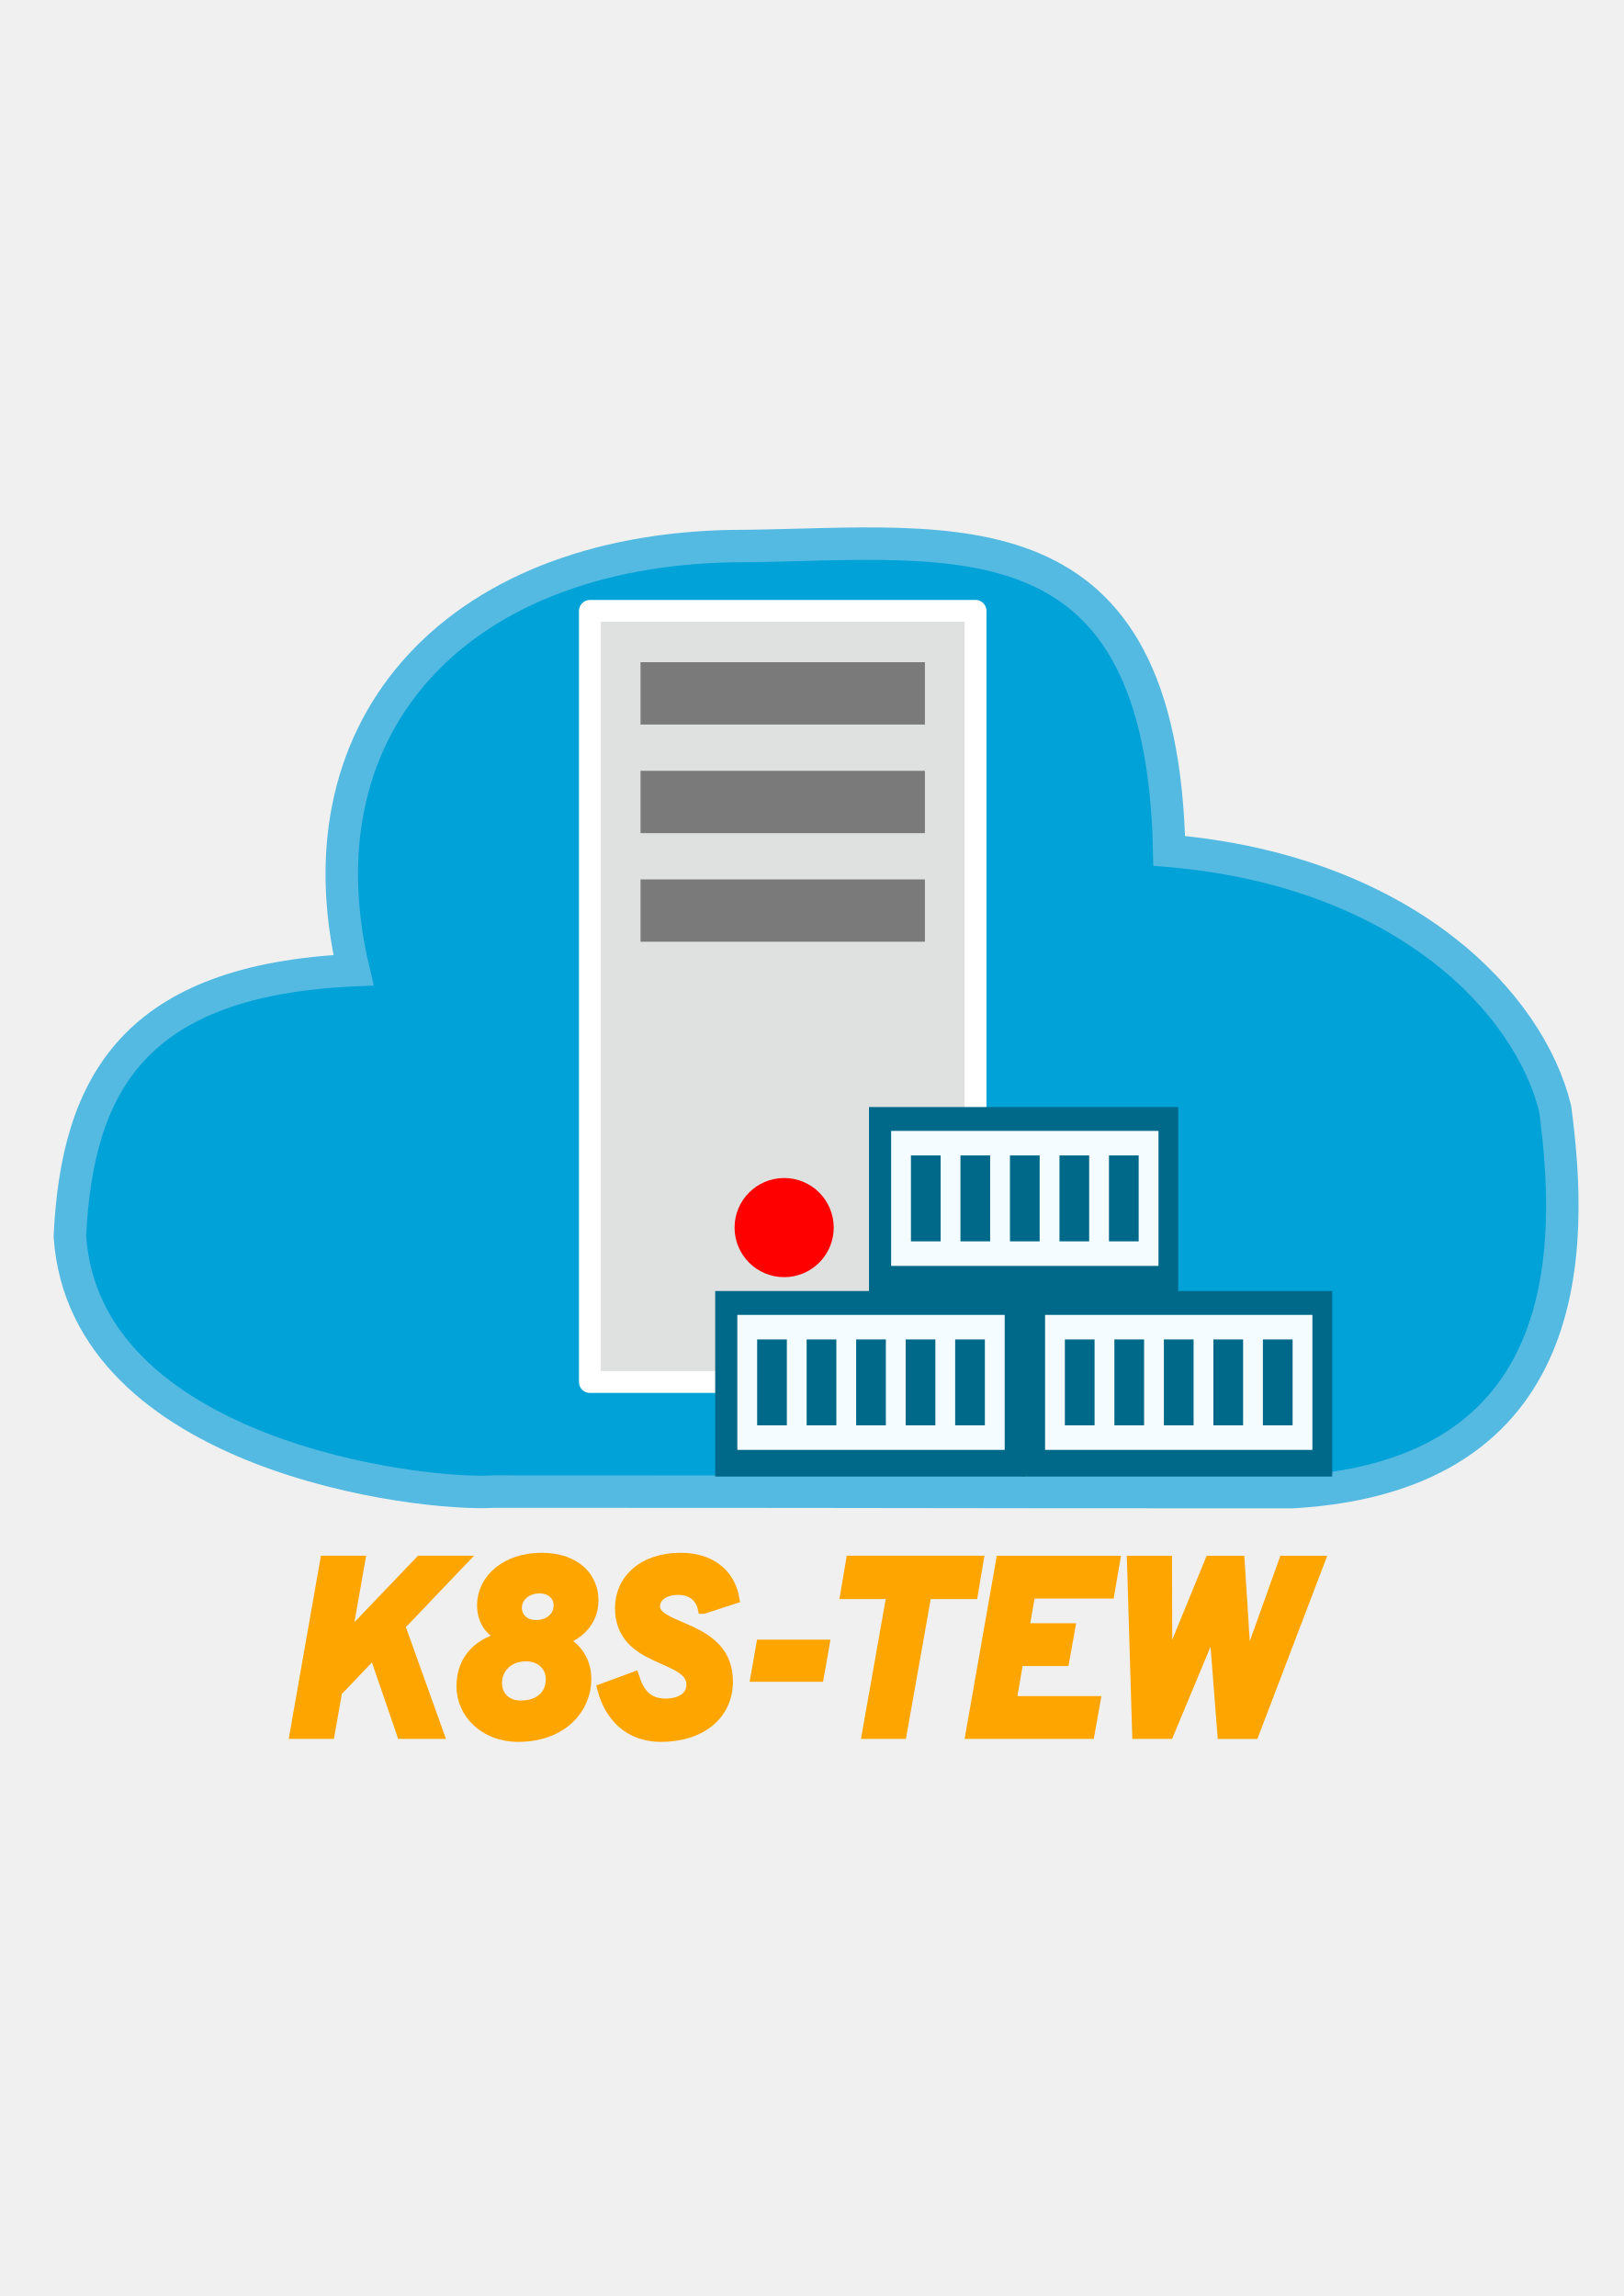
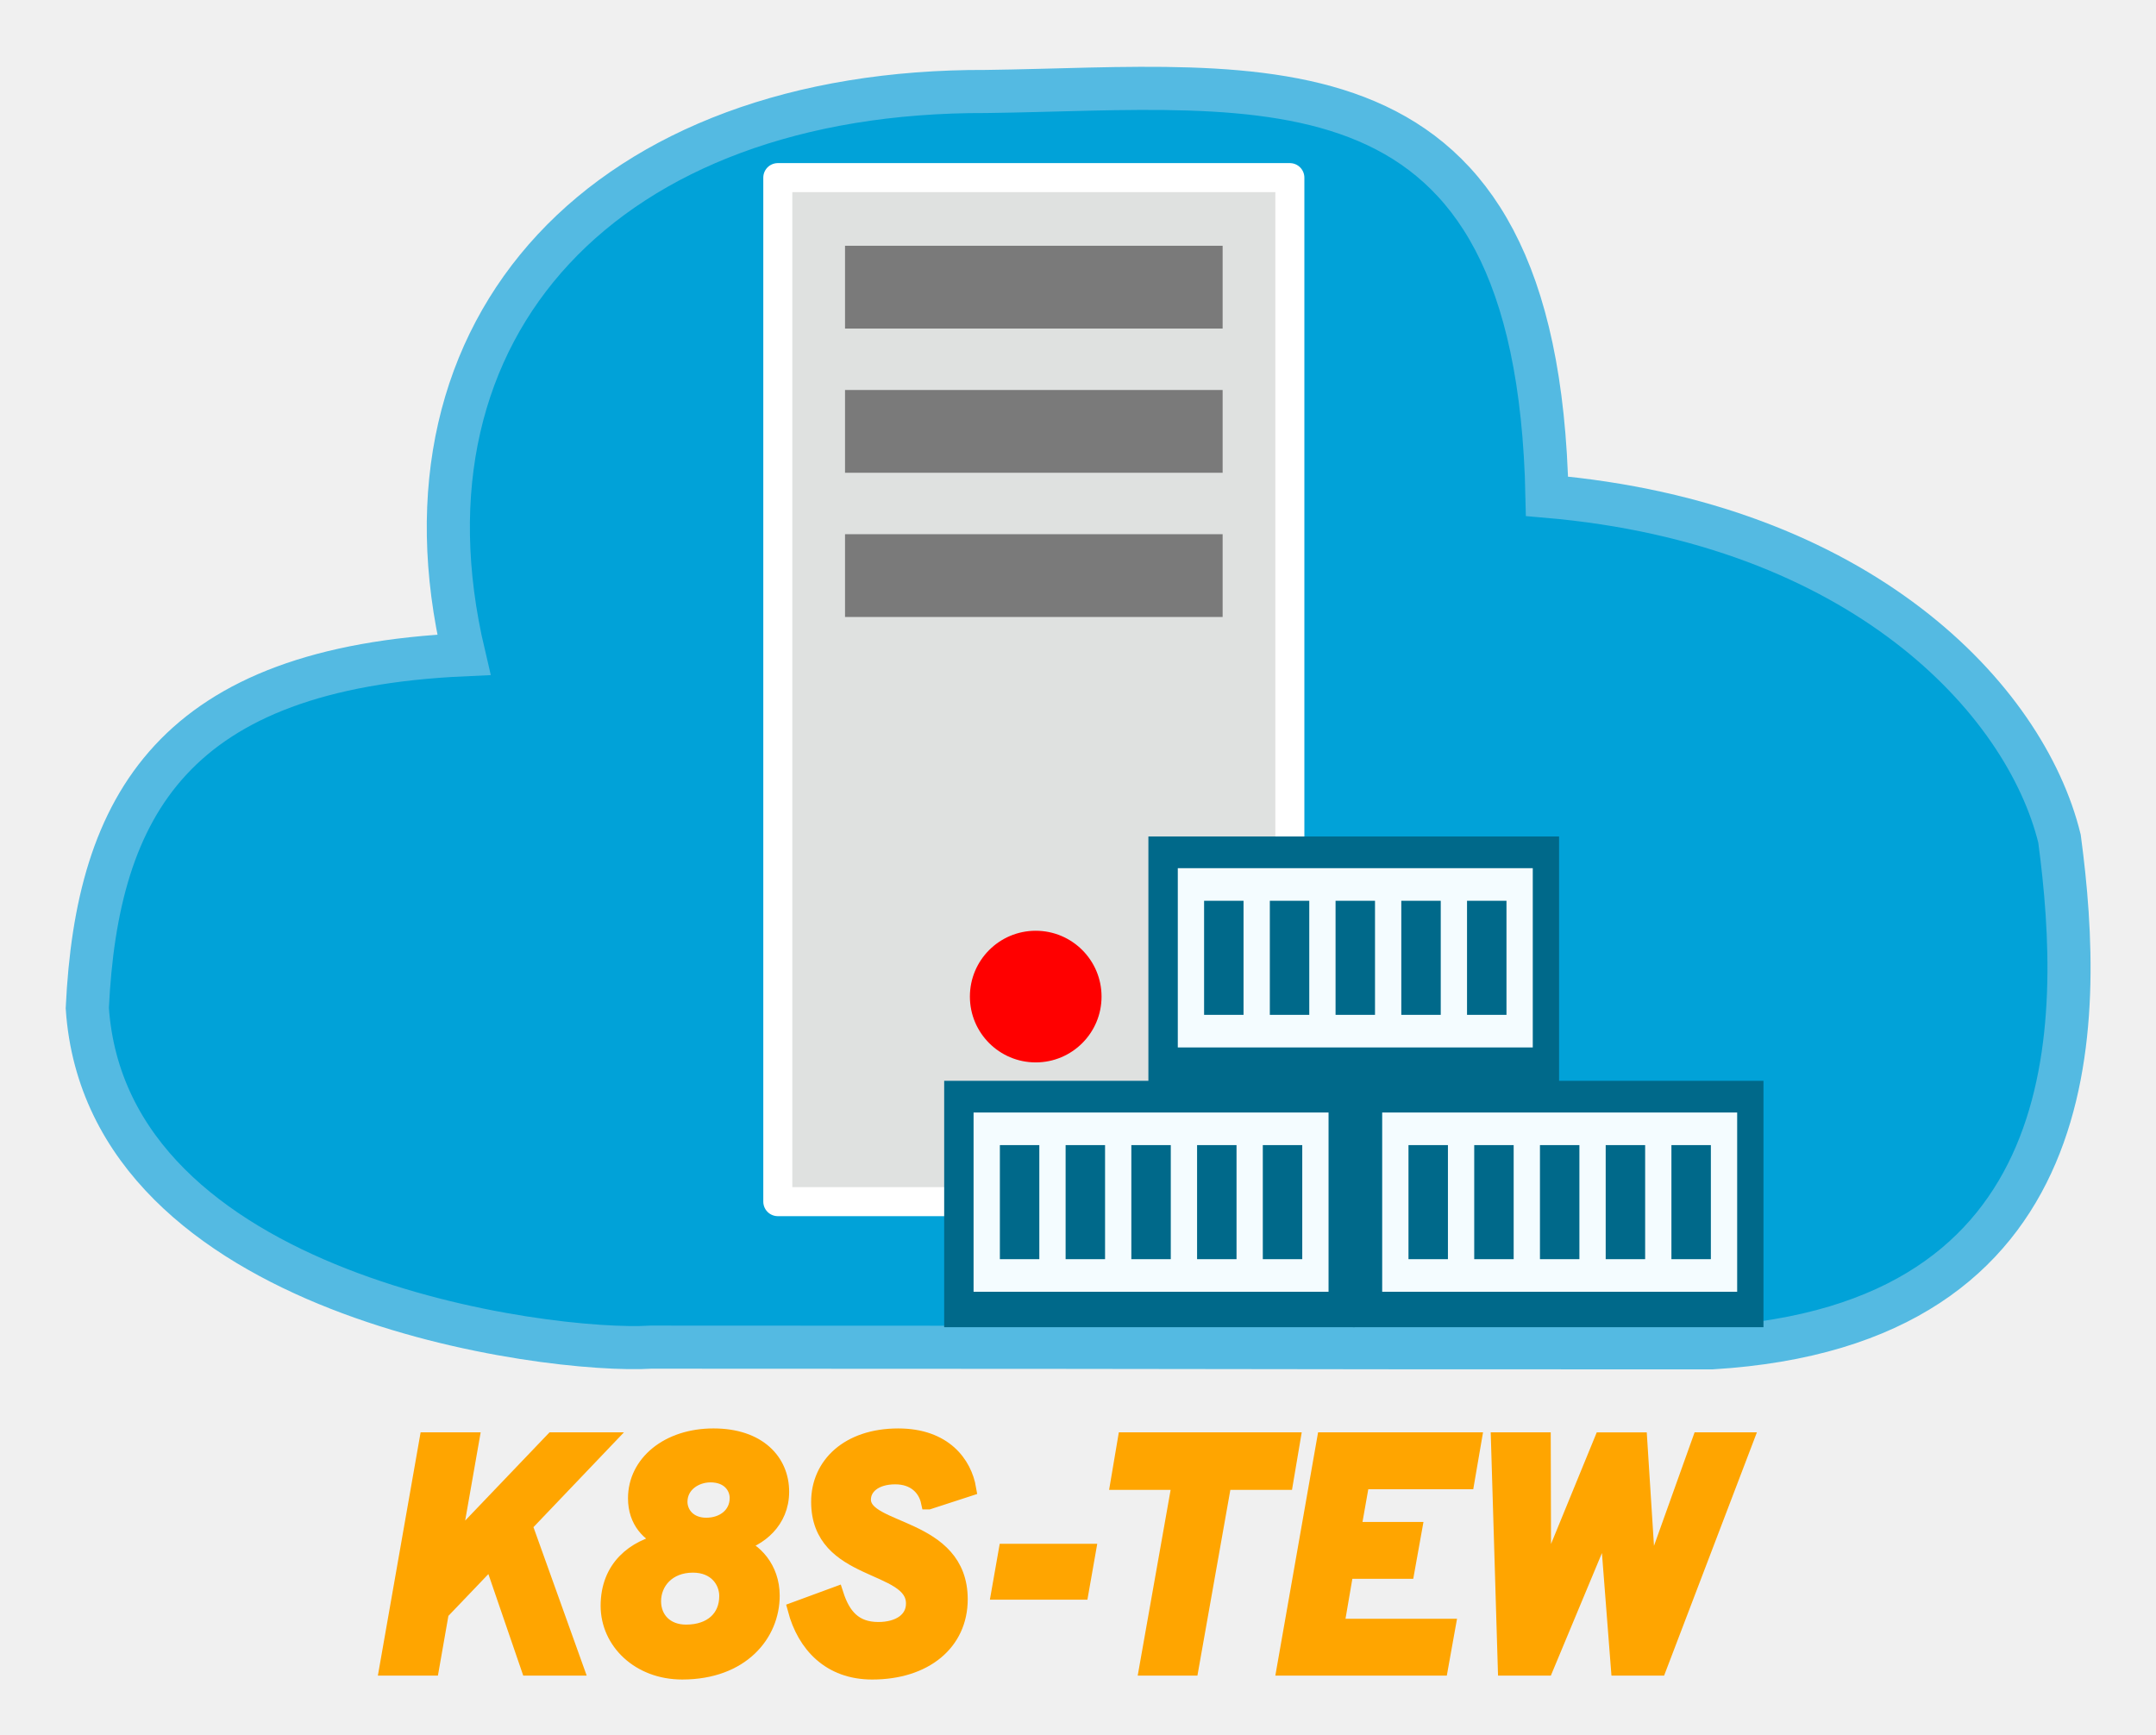
- <svg xmlns="http://www.w3.org/2000/svg" xmlns:xlink="http://www.w3.org/1999/xlink" width="210mm" height="297mm" viewBox="0 0 210 297" version="1.1" id="svg8">
+ <svg xmlns="http://www.w3.org/2000/svg" xmlns:xlink="http://www.w3.org/1999/xlink" width="210mm" height="169mm" viewBox="0 0 210 169" version="1.1" id="svg8">
  <defs id="defs2">
    <linearGradient id="linearGradient852">
      <stop style="stop-color:#000000;stop-opacity:1;" offset="0" id="stop848" />
      <stop style="stop-color:#000000;stop-opacity:0;" offset="1" id="stop850" />
    </linearGradient>
    <linearGradient xlink:href="#linearGradient852" id="linearGradient854" x1="60.24" y1="209.781" x2="153.58" y2="209.781" gradientUnits="userSpaceOnUse" />
  </defs>
-   <g id="layer1">
-     <path style="fill:#01a2d8;fill-opacity:1;stroke:#54bae2;stroke-width:4.199;stroke-miterlimit:4;stroke-dasharray:none;stroke-opacity:1" d="M 96.616,70.628 C 59.624,70.491 38.14,93.409 45.716,125.498 17.483,126.782 9.986,140.081 9.037,159.914 c 1.906,28.243 45.032,33.65 54.909,33.029 74.069,0.017 44.575,0.068 103.3,0.068 36.617,-2.209 36.319,-31.422 33.89,-49.601 -3.35,-13.657 -19.435,-30.721 -49.918,-33.35 C 150.277,65.569 123.531,70.281 96.616,70.628 Z" id="path3713" />
-     <rect style="fill:#dfe1e0;fill-opacity:1;stroke:#ffffff;stroke-width:2.827;stroke-linecap:round;stroke-linejoin:round;stroke-miterlimit:4;stroke-dasharray:none;stroke-opacity:1" id="rect4582" width="49.875" height="99.751" x="76.294" y="79.019" />
-     <rect style="fill:#7a7a7a;fill-opacity:1;stroke:none;stroke-width:1.996;stroke-linecap:round;stroke-linejoin:round;stroke-miterlimit:4;stroke-dasharray:none;stroke-opacity:1" id="rect4584" width="36.779" height="8.063" x="82.842" y="85.659" />
-     <rect style="fill:#7a7a7a;fill-opacity:1;stroke:none;stroke-width:1.996;stroke-linecap:round;stroke-linejoin:round;stroke-miterlimit:4;stroke-dasharray:none;stroke-opacity:1" id="rect4584-3" width="36.779" height="8.063" x="82.842" y="99.707" />
-     <rect style="fill:#7a7a7a;fill-opacity:1;stroke:none;stroke-width:1.996;stroke-linecap:round;stroke-linejoin:round;stroke-miterlimit:4;stroke-dasharray:none;stroke-opacity:1" id="rect4584-3-6" width="36.779" height="8.063" x="82.842" y="113.755" />
-     <circle style="fill:#ff0000;fill-opacity:1;stroke:none;stroke-width:2.502;stroke-linecap:round;stroke-linejoin:round;stroke-miterlimit:4;stroke-dasharray:none;stroke-opacity:1" id="path4620" cx="101.417" cy="158.795" r="6.412" />
-     <g id="g936" transform="matrix(0.9679859,0,0,1.2,131.2194,2.6)">
+   <g id="layer1" transform="translate(0,-128)">
+     <path style="fill:#01a2d8;fill-opacity:1;stroke:#54bae2;stroke-width:4.199;stroke-miterlimit:4;stroke-dasharray:none;stroke-opacity:1" d="m 96.081,136.911 c -36.992,-0.138 -58.476,22.781 -50.9,54.87 -28.233,1.284 -35.73,14.583 -36.679,34.416 1.906,28.243 45.032,33.65 54.909,33.029 74.069,0.017 44.575,0.068 103.3,0.068 36.617,-2.209 36.319,-31.422 33.89,-49.601 -3.35,-13.657 -19.435,-30.721 -49.918,-33.35 -0.941,-44.492 -27.687,-39.779 -54.602,-39.432 z" id="path3713" />
+     <rect style="fill:#dfe1e0;fill-opacity:1;stroke:#ffffff;stroke-width:2.827;stroke-linecap:round;stroke-linejoin:round;stroke-miterlimit:4;stroke-dasharray:none;stroke-opacity:1" id="rect4582" width="49.875" height="99.751" x="75.76" y="145.302" />
+     <rect style="fill:#7a7a7a;fill-opacity:1;stroke:none;stroke-width:1.996;stroke-linecap:round;stroke-linejoin:round;stroke-miterlimit:4;stroke-dasharray:none;stroke-opacity:1" id="rect4584" width="36.779" height="8.063" x="82.308" y="151.942" />
+     <rect style="fill:#7a7a7a;fill-opacity:1;stroke:none;stroke-width:1.996;stroke-linecap:round;stroke-linejoin:round;stroke-miterlimit:4;stroke-dasharray:none;stroke-opacity:1" id="rect4584-3" width="36.779" height="8.063" x="82.308" y="165.99" />
+     <rect style="fill:#7a7a7a;fill-opacity:1;stroke:none;stroke-width:1.996;stroke-linecap:round;stroke-linejoin:round;stroke-miterlimit:4;stroke-dasharray:none;stroke-opacity:1" id="rect4584-3-6" width="36.779" height="8.063" x="82.308" y="180.037" />
+     <circle style="fill:#ff0000;fill-opacity:1;stroke:none;stroke-width:2.502;stroke-linecap:round;stroke-linejoin:round;stroke-miterlimit:4;stroke-dasharray:none;stroke-opacity:1" id="path4620" cx="100.882" cy="225.078" r="6.412" />
+     <g id="g936" transform="matrix(0.9679859,0,0,1.2,130.6849,68.88284)">
      <rect y="137" x="-40" height="20" width="41.323" id="rect823" style="fill:#00698a;fill-opacity:1;stroke:none;stroke-width:1.198;stroke-linecap:round;stroke-linejoin:round;stroke-miterlimit:4;stroke-dasharray:none;stroke-opacity:1" />
      <rect y="139.573" x="-37.042" height="14.552" width="35.719" id="rect863" style="fill:#f4fcff;fill-opacity:1;stroke:none;stroke-width:1.33;stroke-linecap:round;stroke-linejoin:round;stroke-miterlimit:4;stroke-dasharray:none;stroke-opacity:1" />
      <rect y="142.219" x="-34.396" height="9.26" width="3.969" id="rect867" style="fill:#00698a;fill-opacity:1;stroke:none;stroke-width:0.935;stroke-linecap:round;stroke-linejoin:round;stroke-miterlimit:4;stroke-dasharray:none;stroke-opacity:1" />
      <rect y="142.219" x="-27.781" height="9.26" width="3.969" id="rect867-5" style="fill:#00698a;fill-opacity:1;stroke:none;stroke-width:0.935;stroke-linecap:round;stroke-linejoin:round;stroke-miterlimit:4;stroke-dasharray:none;stroke-opacity:1" />
      <rect y="142.219" x="-21.167" height="9.26" width="3.969" id="rect867-5-3" style="fill:#00698a;fill-opacity:1;stroke:none;stroke-width:0.935;stroke-linecap:round;stroke-linejoin:round;stroke-miterlimit:4;stroke-dasharray:none;stroke-opacity:1" />
      <rect y="142.219" x="-14.552" height="9.26" width="3.969" id="rect867-5-3-5" style="fill:#00698a;fill-opacity:1;stroke:none;stroke-width:0.935;stroke-linecap:round;stroke-linejoin:round;stroke-miterlimit:4;stroke-dasharray:none;stroke-opacity:1" />
      <rect y="142.219" x="-7.938" height="9.26" width="3.969" id="rect867-5-3-5-6" style="fill:#00698a;fill-opacity:1;stroke:none;stroke-width:0.935;stroke-linecap:round;stroke-linejoin:round;stroke-miterlimit:4;stroke-dasharray:none;stroke-opacity:1" />
    </g>
-     <g id="g936-8" transform="matrix(0.9679859,0,0,1.2,171.0194,2.6)">
+     <g id="g936-8" transform="matrix(0.9679859,0,0,1.2,170.4849,68.88284)">
      <rect y="137" x="-40" height="20" width="41.323" id="rect823-9" style="fill:#00698a;fill-opacity:1;stroke:none;stroke-width:1.198;stroke-linecap:round;stroke-linejoin:round;stroke-miterlimit:4;stroke-dasharray:none;stroke-opacity:1" />
      <rect y="139.573" x="-37.042" height="14.552" width="35.719" id="rect863-7" style="fill:#f4fcff;fill-opacity:1;stroke:none;stroke-width:1.33;stroke-linecap:round;stroke-linejoin:round;stroke-miterlimit:4;stroke-dasharray:none;stroke-opacity:1" />
      <rect y="142.219" x="-34.396" height="9.26" width="3.969" id="rect867-3" style="fill:#00698a;fill-opacity:1;stroke:none;stroke-width:0.935;stroke-linecap:round;stroke-linejoin:round;stroke-miterlimit:4;stroke-dasharray:none;stroke-opacity:1" />
      <rect y="142.219" x="-27.781" height="9.26" width="3.969" id="rect867-5-6" style="fill:#00698a;fill-opacity:1;stroke:none;stroke-width:0.935;stroke-linecap:round;stroke-linejoin:round;stroke-miterlimit:4;stroke-dasharray:none;stroke-opacity:1" />
      <rect y="142.219" x="-21.167" height="9.26" width="3.969" id="rect867-5-3-1" style="fill:#00698a;fill-opacity:1;stroke:none;stroke-width:0.935;stroke-linecap:round;stroke-linejoin:round;stroke-miterlimit:4;stroke-dasharray:none;stroke-opacity:1" />
      <rect y="142.219" x="-14.552" height="9.26" width="3.969" id="rect867-5-3-5-2" style="fill:#00698a;fill-opacity:1;stroke:none;stroke-width:0.935;stroke-linecap:round;stroke-linejoin:round;stroke-miterlimit:4;stroke-dasharray:none;stroke-opacity:1" />
      <rect y="142.219" x="-7.938" height="9.26" width="3.969" id="rect867-5-3-5-6-9" style="fill:#00698a;fill-opacity:1;stroke:none;stroke-width:0.935;stroke-linecap:round;stroke-linejoin:round;stroke-miterlimit:4;stroke-dasharray:none;stroke-opacity:1" />
    </g>
-     <g id="g936-8-3" transform="matrix(0.9679859,0,0,1.2,151.111,-21.2)">
+     <g id="g936-8-3" transform="matrix(0.9679859,0,0,1.2,150.5764,45.08284)">
      <rect y="137" x="-40" height="20" width="41.323" id="rect823-9-1" style="fill:#00698a;fill-opacity:1;stroke:none;stroke-width:1.198;stroke-linecap:round;stroke-linejoin:round;stroke-miterlimit:4;stroke-dasharray:none;stroke-opacity:1" />
      <rect y="139.573" x="-37.042" height="14.552" width="35.719" id="rect863-7-9" style="fill:#f4fcff;fill-opacity:1;stroke:none;stroke-width:1.33;stroke-linecap:round;stroke-linejoin:round;stroke-miterlimit:4;stroke-dasharray:none;stroke-opacity:1" />
      <rect y="142.219" x="-34.396" height="9.26" width="3.969" id="rect867-3-4" style="fill:#00698a;fill-opacity:1;stroke:none;stroke-width:0.935;stroke-linecap:round;stroke-linejoin:round;stroke-miterlimit:4;stroke-dasharray:none;stroke-opacity:1" />
      <rect y="142.219" x="-27.781" height="9.26" width="3.969" id="rect867-5-6-7" style="fill:#00698a;fill-opacity:1;stroke:none;stroke-width:0.935;stroke-linecap:round;stroke-linejoin:round;stroke-miterlimit:4;stroke-dasharray:none;stroke-opacity:1" />
      <rect y="142.219" x="-21.167" height="9.26" width="3.969" id="rect867-5-3-1-8" style="fill:#00698a;fill-opacity:1;stroke:none;stroke-width:0.935;stroke-linecap:round;stroke-linejoin:round;stroke-miterlimit:4;stroke-dasharray:none;stroke-opacity:1" />
      <rect y="142.219" x="-14.552" height="9.26" width="3.969" id="rect867-5-3-5-2-4" style="fill:#00698a;fill-opacity:1;stroke:none;stroke-width:0.935;stroke-linecap:round;stroke-linejoin:round;stroke-miterlimit:4;stroke-dasharray:none;stroke-opacity:1" />
      <rect y="142.219" x="-7.938" height="9.26" width="3.969" id="rect867-5-3-5-6-9-5" style="fill:#00698a;fill-opacity:1;stroke:none;stroke-width:0.935;stroke-linecap:round;stroke-linejoin:round;stroke-miterlimit:4;stroke-dasharray:none;stroke-opacity:1" />
    </g>
-     <g aria-label="K8S-TEW" style="font-style:italic;font-variant:normal;font-weight:800;font-stretch:normal;font-size:31.742px;line-height:1.25;font-family:Overpass;-inkscape-font-specification:'Overpass Ultra-Bold Italic';letter-spacing:0px;word-spacing:0px;fill:#ffa500;fill-opacity:1;stroke:#ffa500;stroke-width:1.477;stroke-miterlimit:4;stroke-dasharray:none;stroke-opacity:1" id="text846">
+     <g aria-label="K8S-TEW" style="font-style:italic;font-variant:normal;font-weight:800;font-stretch:normal;font-size:31.742px;line-height:1.25;font-family:Overpass;-inkscape-font-specification:'Overpass Ultra-Bold Italic';letter-spacing:0px;word-spacing:0px;fill:#ffa500;fill-opacity:1;stroke:#ffa500;stroke-width:1.477;stroke-miterlimit:4;stroke-dasharray:none;stroke-opacity:1" id="text846" transform="translate(-0.5345391,66.28284)">
      <path d="m 52.027,224.201 h 4.603 l -4.984,-13.903 7.936,-8.317 h -5.206 l -9.681,10.126 1.778,-10.126 h -4.349 l -3.904,22.22 h 4.349 l 0.952,-5.428 4.888,-5.111 z" style="font-style:italic;font-variant:normal;font-weight:800;font-stretch:normal;font-family:Overpass;-inkscape-font-specification:'Overpass Ultra-Bold Italic';fill:#ffa500;fill-opacity:1;stroke:#ffa500;stroke-width:1.477;stroke-miterlimit:4;stroke-dasharray:none;stroke-opacity:1" id="path850" />
      <path d="m 66.98,224.582 c 5.809,0 8.761,-3.682 8.761,-7.428 0,-2.698 -1.746,-4.476 -3.396,-4.984 2.127,-0.508 4.317,-2.254 4.317,-5.142 0,-2.952 -2.222,-5.428 -6.634,-5.428 -4.444,0 -7.586,2.635 -7.586,6.063 0,2.254 1.333,3.555 2.857,4.158 -3.016,0.603 -5.523,2.603 -5.523,6.317 0,3.492 2.984,6.444 7.206,6.444 z m 2.349,-14.284 c -1.714,0 -2.571,-1.174 -2.571,-2.285 0,-1.651 1.492,-2.635 2.984,-2.635 1.809,0 2.603,1.206 2.603,2.254 0,1.651 -1.365,2.666 -3.016,2.666 z m -1.968,10.412 c -1.968,0 -3.174,-1.301 -3.174,-3.016 0,-1.841 1.397,-3.523 3.841,-3.523 2.222,0 3.301,1.555 3.301,3.016 0,2.127 -1.524,3.523 -3.968,3.523 z" style="font-style:italic;font-variant:normal;font-weight:800;font-stretch:normal;font-family:Overpass;-inkscape-font-specification:'Overpass Ultra-Bold Italic';fill:#ffa500;fill-opacity:1;stroke:#ffa500;stroke-width:1.477;stroke-miterlimit:4;stroke-dasharray:none;stroke-opacity:1" id="path852" />
      <path d="m 90.977,208.013 3.904,-1.27 c -0.413,-2.444 -2.349,-5.142 -6.856,-5.142 -4.857,0 -7.745,2.793 -7.745,6.412 0,7.142 9.237,5.904 9.237,9.904 0,1.619 -1.46,2.539 -3.428,2.539 -2.349,0 -3.46,-1.365 -4.127,-3.428 l -3.968,1.46 c 0.921,3.46 3.365,6.095 7.491,6.095 5.142,0 8.57,-2.825 8.57,-7.079 0,-7.301 -9.428,-6.507 -9.428,-9.713 0,-1.206 1.111,-2.222 3.111,-2.222 1.873,0 2.952,1.111 3.238,2.444 z" style="font-style:italic;font-variant:normal;font-weight:800;font-stretch:normal;font-family:Overpass;-inkscape-font-specification:'Overpass Ultra-Bold Italic';fill:#ffa500;fill-opacity:1;stroke:#ffa500;stroke-width:1.477;stroke-miterlimit:4;stroke-dasharray:none;stroke-opacity:1" id="path854" />
      <path d="m 97.832,216.805 h 7.999 l 0.698,-3.968 h -7.999 z" style="font-style:italic;font-variant:normal;font-weight:800;font-stretch:normal;font-family:Overpass;-inkscape-font-specification:'Overpass Ultra-Bold Italic';fill:#ffa500;fill-opacity:1;stroke:#ffa500;stroke-width:1.477;stroke-miterlimit:4;stroke-dasharray:none;stroke-opacity:1" id="path856" />
      <path d="m 119.755,206.108 h 5.999 l 0.698,-4.127 h -16.316 l -0.698,4.127 h 5.999 l -3.206,18.093 h 4.317 z" style="font-style:italic;font-variant:normal;font-weight:800;font-stretch:normal;font-family:Overpass;-inkscape-font-specification:'Overpass Ultra-Bold Italic';fill:#ffa500;fill-opacity:1;stroke:#ffa500;stroke-width:1.477;stroke-miterlimit:4;stroke-dasharray:none;stroke-opacity:1" id="path858" />
      <path d="m 125.635,224.201 h 15.205 l 0.73,-4.063 h -10.856 l 0.921,-5.364 h 5.936 l 0.73,-4.063 h -5.936 l 0.825,-4.666 h 10.221 l 0.698,-4.063 h -14.57 z" style="font-style:italic;font-variant:normal;font-weight:800;font-stretch:normal;font-family:Overpass;-inkscape-font-specification:'Overpass Ultra-Bold Italic';fill:#ffa500;fill-opacity:1;stroke:#ffa500;stroke-width:1.477;stroke-miterlimit:4;stroke-dasharray:none;stroke-opacity:1" id="path860" />
      <path d="m 147.163,224.201 h 3.936 l 5.174,-12.411 c 0.508,-1.174 0.762,-1.905 0.889,-2.349 0,0.571 0,1.492 0.064,2.508 l 0.952,12.253 h 3.936 l 8.475,-22.22 h -4.476 l -4.476,12.507 c -0.286,0.762 -0.444,1.206 -0.571,1.651 0,-0.444 0,-1.111 -0.032,-1.682 l -0.794,-12.475 h -3.682 l -5.111,12.475 c -0.317,0.794 -0.476,1.238 -0.603,1.682 0,-0.444 0.032,-0.889 0.032,-1.651 l -0.032,-12.507 h -4.349 z" style="font-style:italic;font-variant:normal;font-weight:800;font-stretch:normal;font-family:Overpass;-inkscape-font-specification:'Overpass Ultra-Bold Italic';fill:#ffa500;fill-opacity:1;stroke:#ffa500;stroke-width:1.477;stroke-miterlimit:4;stroke-dasharray:none;stroke-opacity:1" id="path862" />
    </g>
  </g>
</svg>
